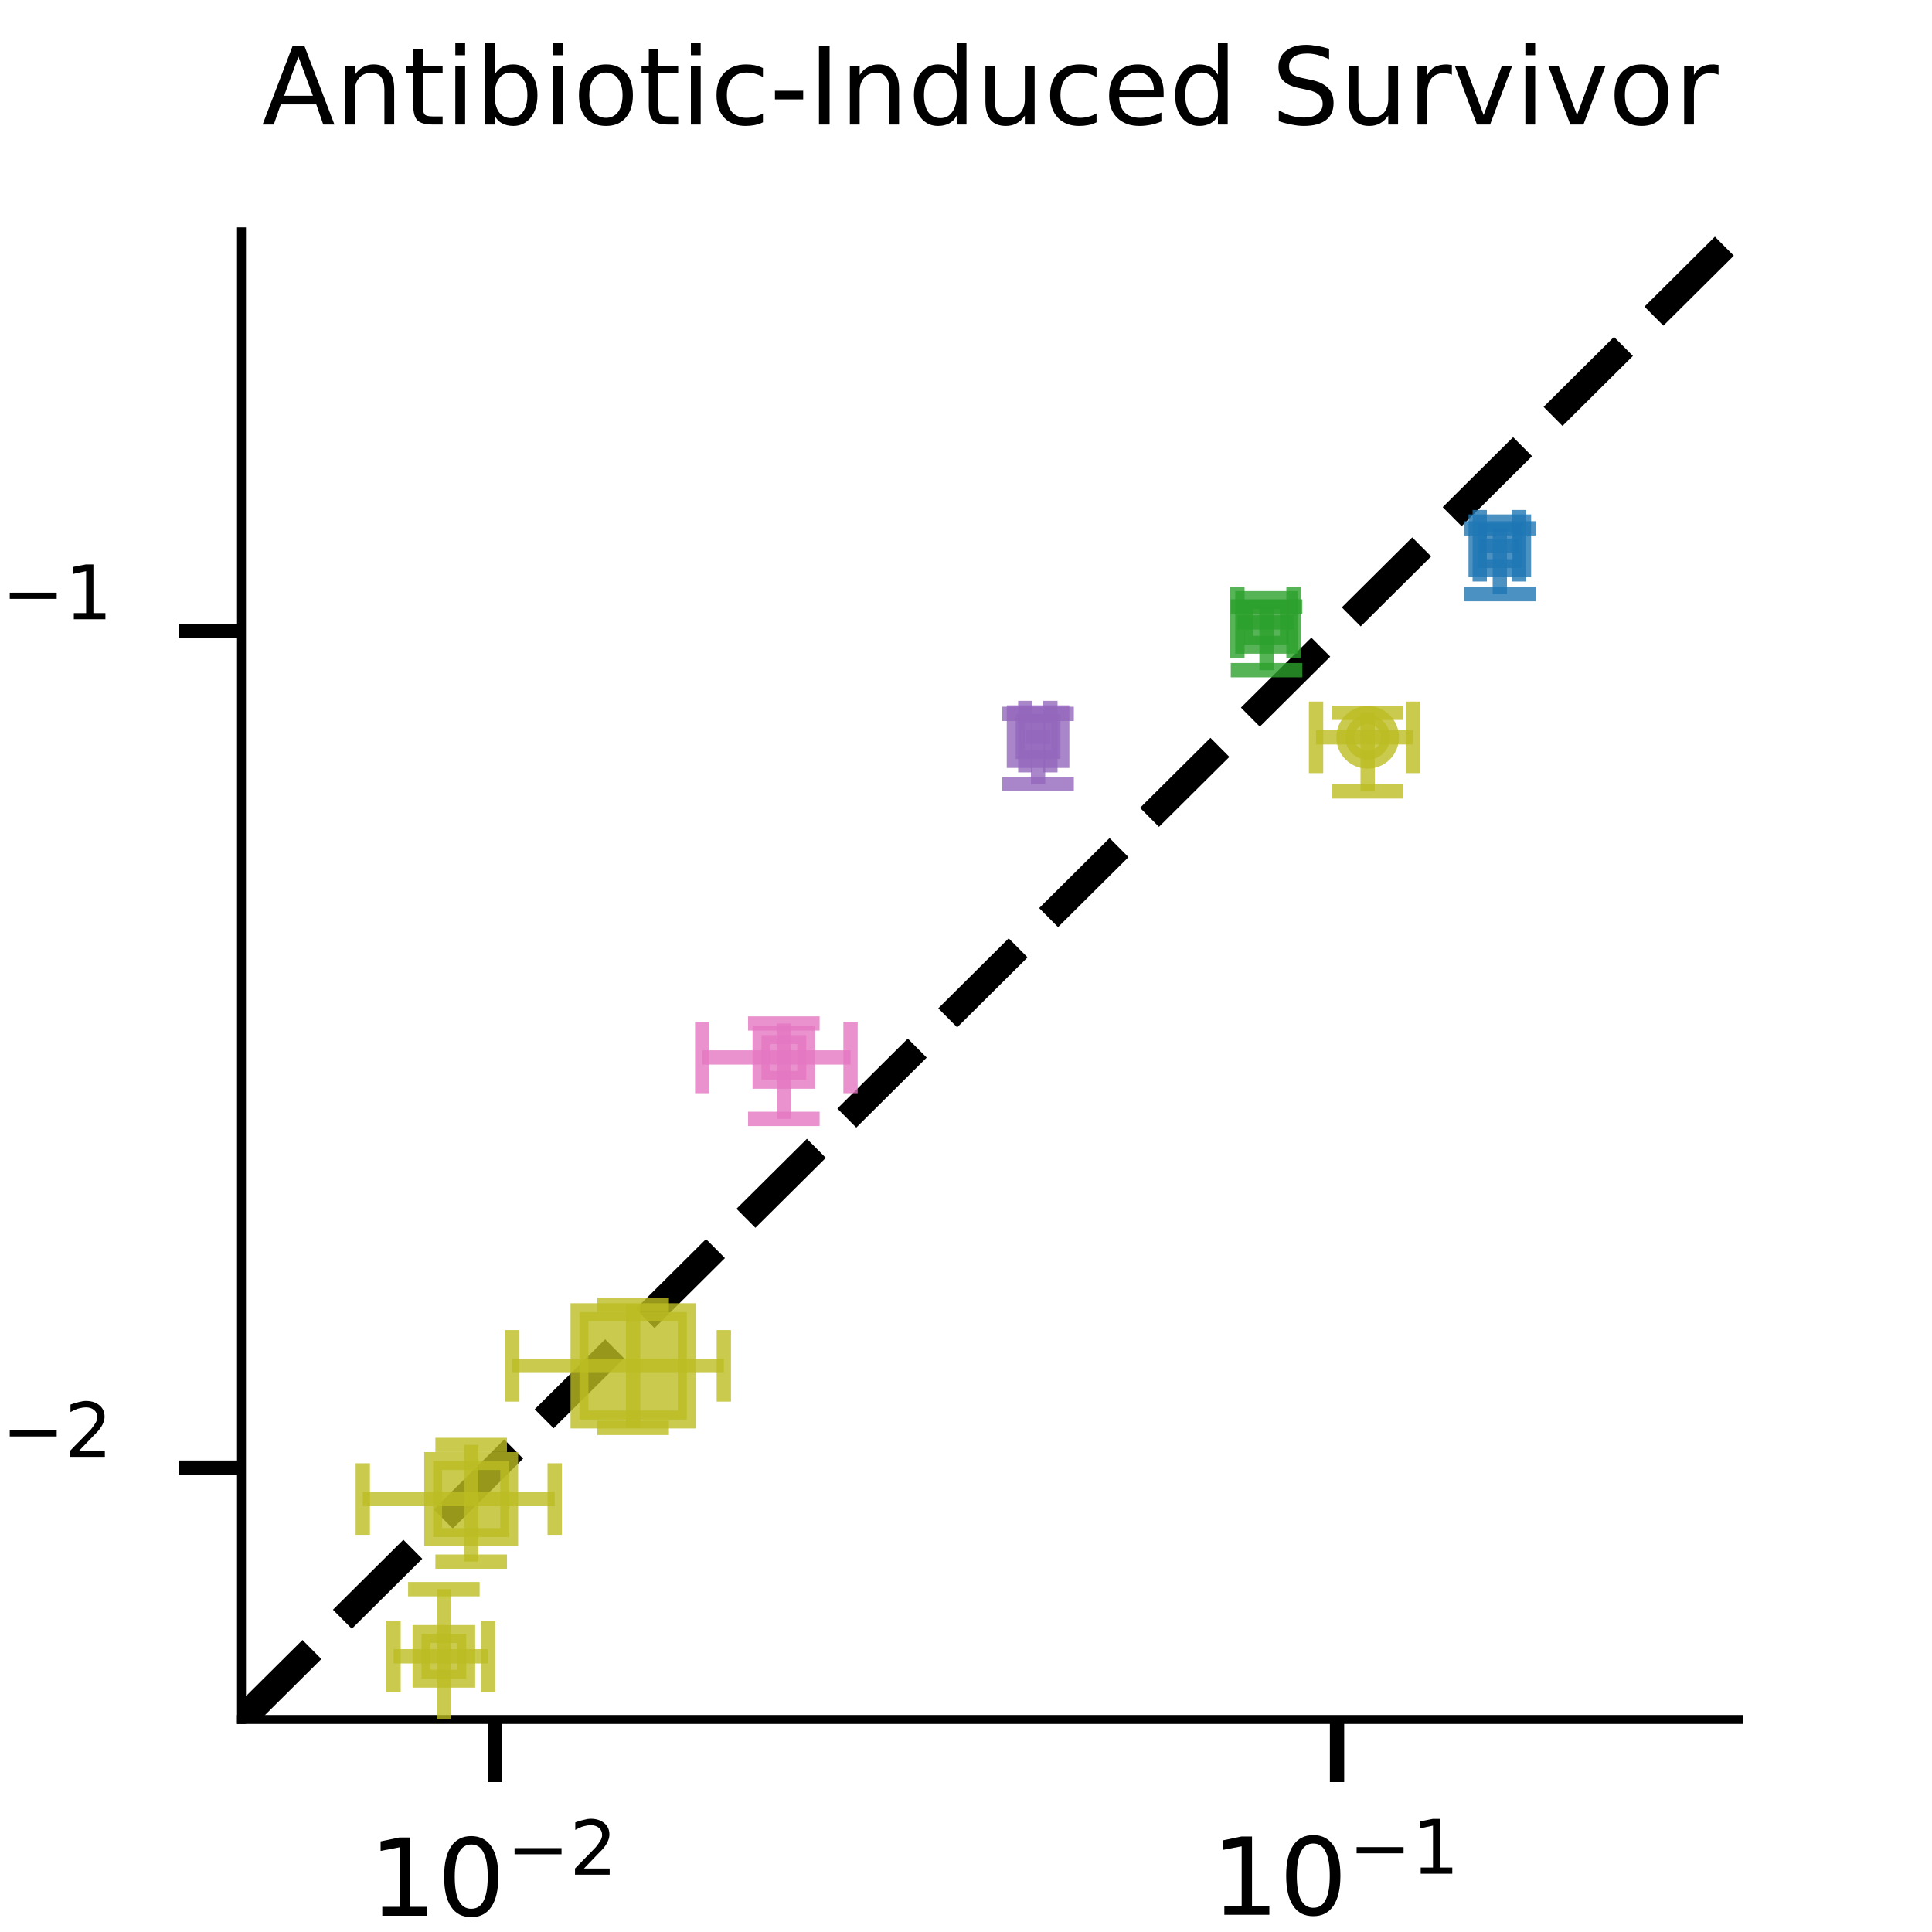
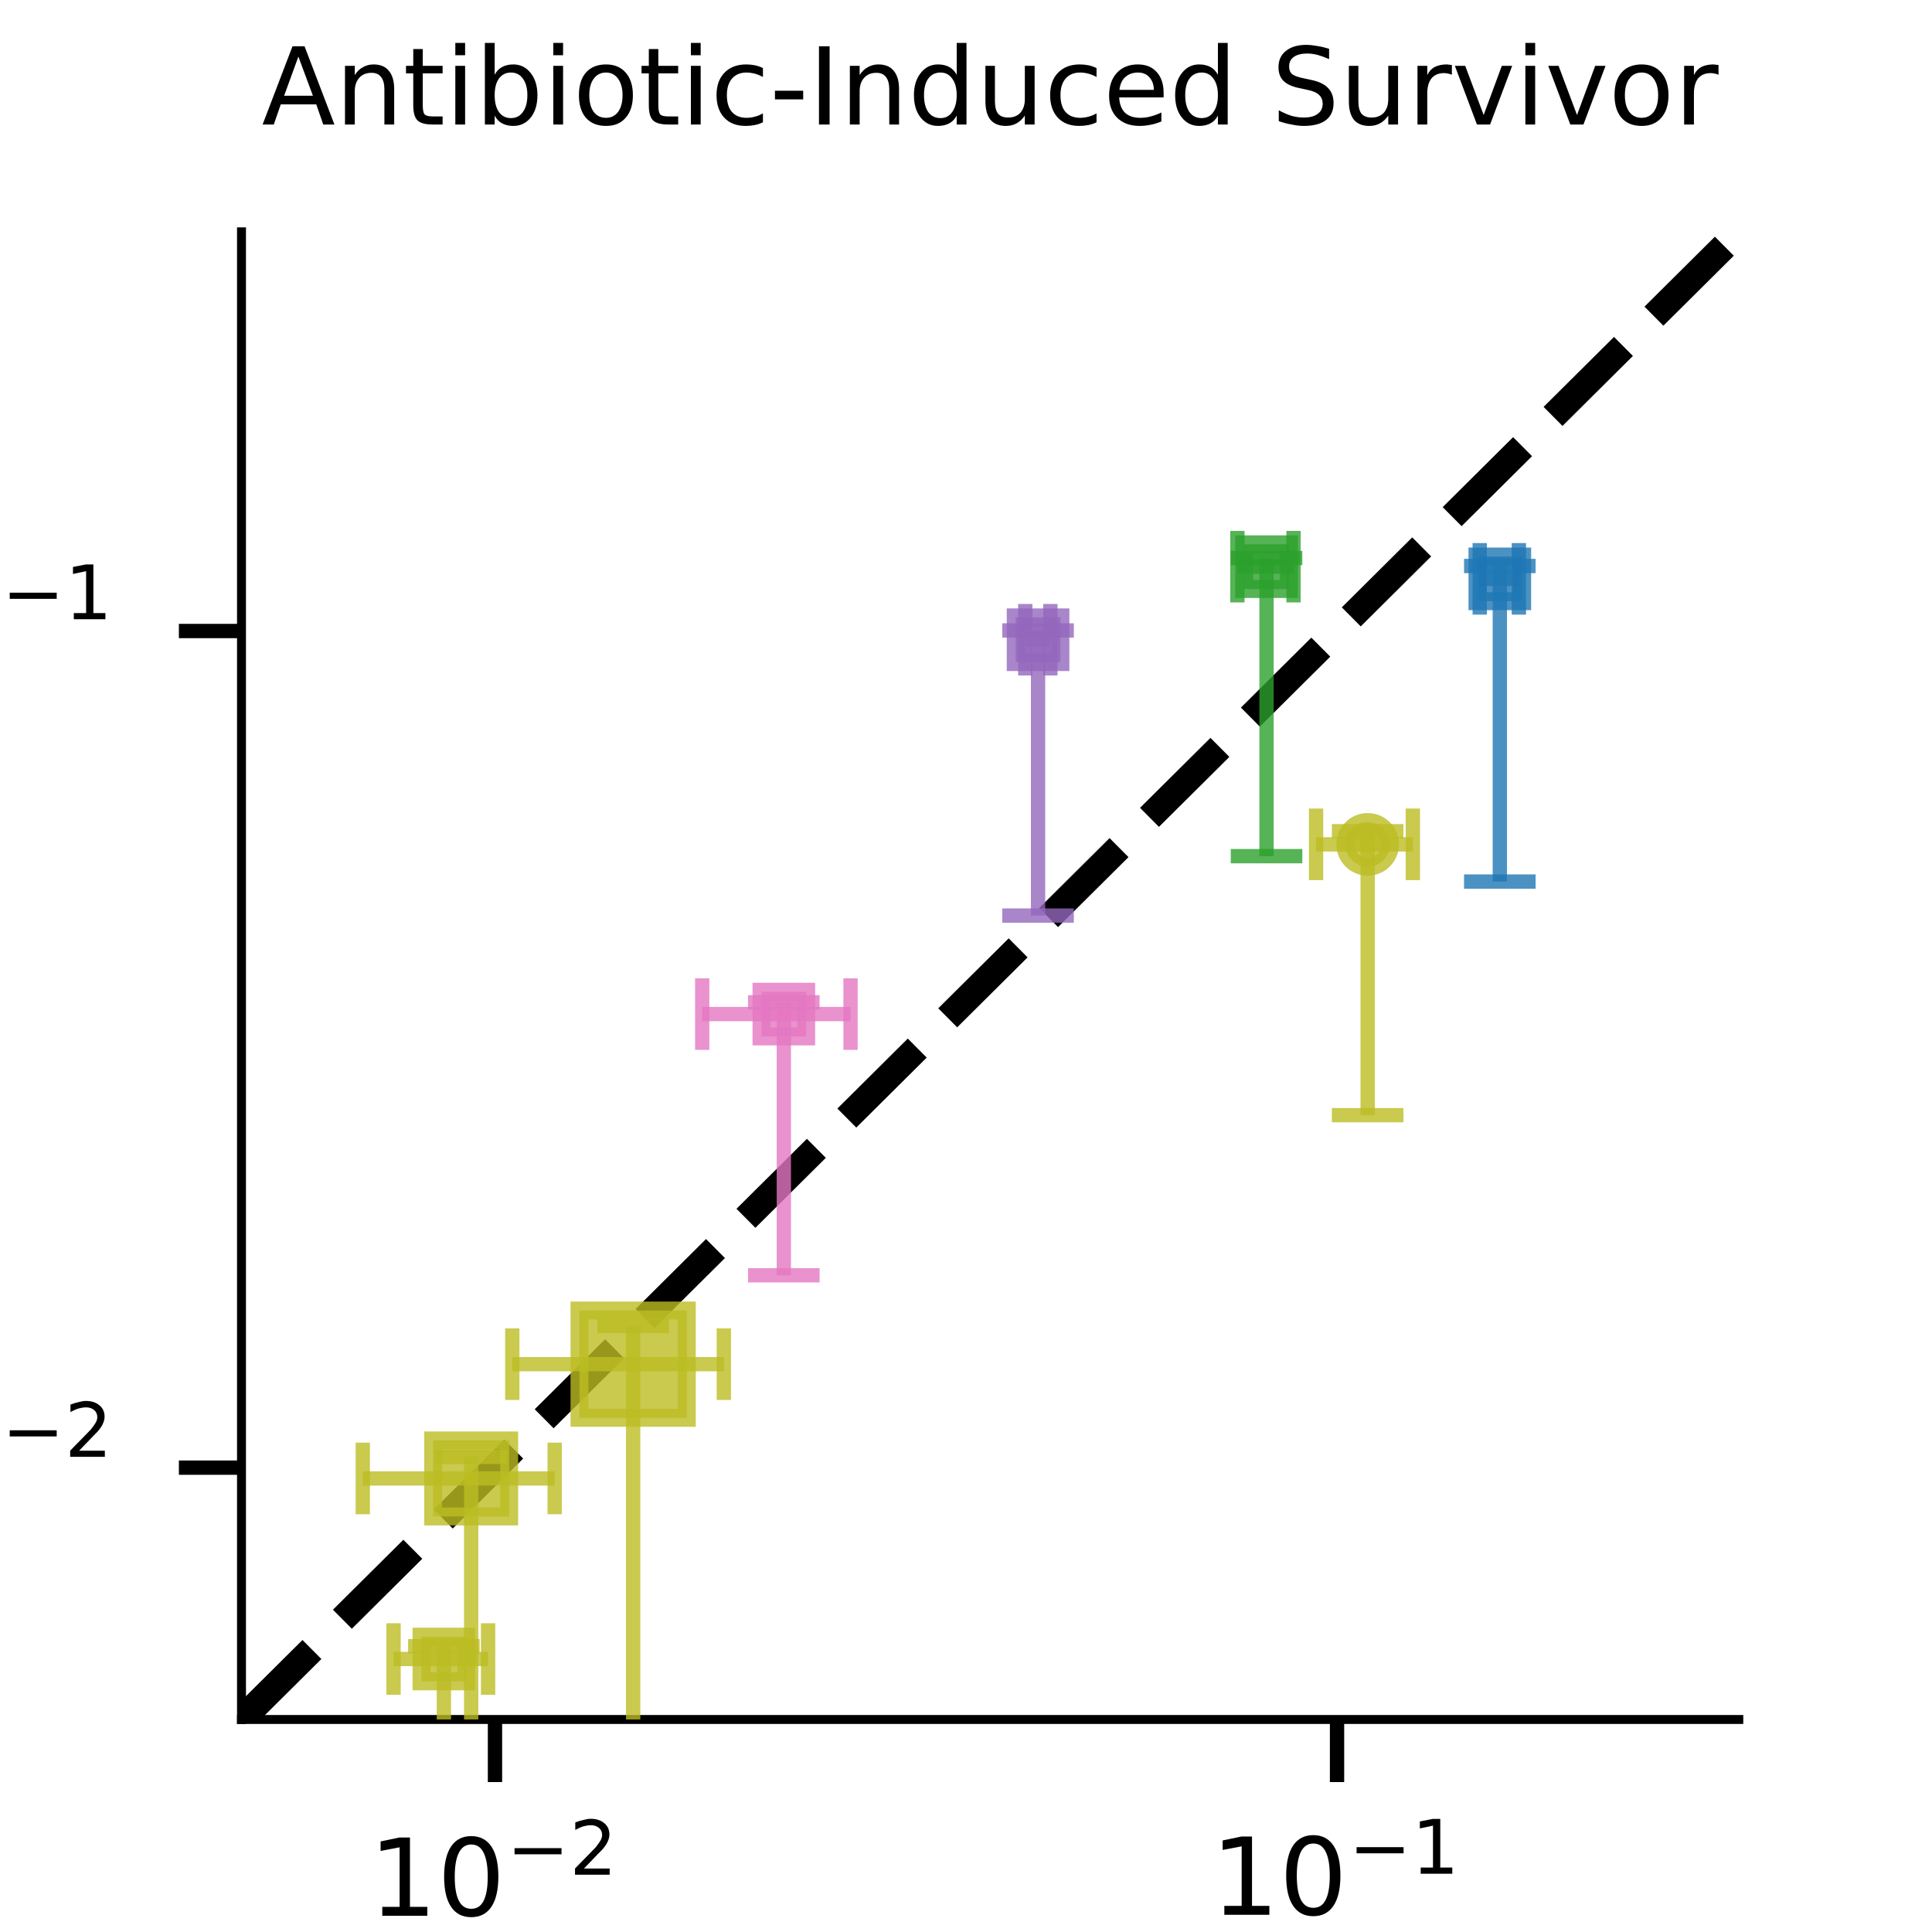
<svg xmlns="http://www.w3.org/2000/svg" xmlns:xlink="http://www.w3.org/1999/xlink" width="108pt" height="108pt" viewBox="0 0 108 108" version="1.1">
  <defs>
    <style type="text/css">*{stroke-linejoin: round; stroke-linecap: butt}</style>
  </defs>
  <g id="figure_1">
    <g id="patch_1">
      <path d="M 0 108  L 108 108  L 108 0  L 0 0  L 0 108  z " style="fill: none" />
    </g>
    <g id="axes_1">
      <g id="patch_2">
        <path d="M 13.5 96.12  L 97.2 96.12  L 97.2 12.96  L 13.5 12.96  L 13.5 96.12  z " style="fill: none" />
      </g>
      <g id="line2d_1">
-         <path d="M 13.5 96.12  L 97.2 12.96  " clip-path="url(#p092f8c6a7f)" style="fill: none; stroke-dasharray: 5.55,2.4; stroke-dashoffset: 0; stroke: #000000; stroke-width: 1.5" />
+         <path d="M 13.5 96.12  L 97.2 12.96  " clip-path="url(#p14081b512b)" style="fill: none; stroke-dasharray: 5.55,2.4; stroke-dashoffset: 0; stroke: #000000; stroke-width: 1.5" />
      </g>
      <g id="matplotlib.axis_1">
        <g id="xtick_1">
          <g id="line2d_2">
            <defs>
-               <path id="maa02cab6c1" d="M 0 0  L 0 3.5  " style="stroke: #000000; stroke-width: 0.8" />
+               <path id="meab3726962" d="M 0 0  L 0 3.5  " style="stroke: #000000; stroke-width: 0.8" />
            </defs>
            <g>
-               <use xlink:href="#maa02cab6c1" x="27.67" y="96.12" style="stroke: #000000; stroke-width: 0.8" />
+               <use xlink:href="#meab3726962" x="27.67" y="96.12" style="stroke: #000000; stroke-width: 0.8" />
            </g>
          </g>
          <g id="text_1">
            <g transform="translate(20.61989 107.6791)">
              <text>
                <tspan x="0" y="-0.586" style="font-size: 6px; font-family: 'DejaVu Sans'">1</tspan>
                <tspan x="3.817" y="-0.586" style="font-size: 6px; font-family: 'DejaVu Sans'">0</tspan>
                <tspan x="7.692" y="-2.883" style="font-size: 4.2px; font-family: 'DejaVu Sans'">−</tspan>
                <tspan x="11.211" y="-2.883" style="font-size: 4.2px; font-family: 'DejaVu Sans'">2</tspan>
              </text>
            </g>
          </g>
        </g>
        <g id="xtick_2">
          <g id="line2d_3">
            <g>
-               <use xlink:href="#maa02cab6c1" x="74.741" y="96.12" style="stroke: #000000; stroke-width: 0.8" />
+               <use xlink:href="#meab3726962" x="74.741" y="96.12" style="stroke: #000000; stroke-width: 0.8" />
            </g>
          </g>
          <g id="text_2">
            <g transform="translate(67.69125 107.6791)">
              <text>
                <tspan x="0" y="-0.641" style="font-size: 6px; font-family: 'DejaVu Sans'">1</tspan>
                <tspan x="3.817" y="-0.641" style="font-size: 6px; font-family: 'DejaVu Sans'">0</tspan>
                <tspan x="7.692" y="-2.938" style="font-size: 4.2px; font-family: 'DejaVu Sans'">−</tspan>
                <tspan x="11.211" y="-2.938" style="font-size: 4.2px; font-family: 'DejaVu Sans'">1</tspan>
              </text>
            </g>
          </g>
        </g>
        <g id="xtick_3" />
        <g id="xtick_4" />
        <g id="xtick_5" />
        <g id="xtick_6" />
        <g id="xtick_7" />
        <g id="xtick_8" />
        <g id="xtick_9" />
        <g id="xtick_10" />
        <g id="xtick_11" />
        <g id="xtick_12" />
        <g id="xtick_13" />
        <g id="xtick_14" />
        <g id="xtick_15" />
        <g id="xtick_16" />
        <g id="xtick_17" />
        <g id="text_3">
          <text style="font-size: 6px; font-family: 'DejaVu Sans', 'Arial', 'Helvetica', 'Lucida Grande', 'Verdana', 'Geneva', 'Lucid', 'Avant Garde', sans-serif; text-anchor: middle" x="55.35" y="117.486" transform="rotate(-0 55.35 117.4859)">Observed</text>
        </g>
      </g>
      <g id="matplotlib.axis_2">
        <g id="ytick_1">
          <g id="line2d_4">
            <defs>
-               <path id="m26cf84e46f" d="M 0 0  L -3.5 0  " style="stroke: #000000; stroke-width: 0.8" />
+               <path id="mf12e819a73" d="M 0 0  L -3.5 0  " style="stroke: #000000; stroke-width: 0.8" />
            </defs>
            <g>
-               <use xlink:href="#m26cf84e46f" x="13.5" y="82.042" style="stroke: #000000; stroke-width: 0.8" />
+               <use xlink:href="#mf12e819a73" x="13.5" y="82.042" style="stroke: #000000; stroke-width: 0.8" />
            </g>
          </g>
          <g id="text_4">
            <g transform="translate(-7.6 84.32106)">
              <text>
                <tspan x="0" y="-0.586" style="font-size: 6px; font-family: 'DejaVu Sans'">1</tspan>
                <tspan x="3.817" y="-0.586" style="font-size: 6px; font-family: 'DejaVu Sans'">0</tspan>
                <tspan x="7.692" y="-2.883" style="font-size: 4.2px; font-family: 'DejaVu Sans'">−</tspan>
                <tspan x="11.211" y="-2.883" style="font-size: 4.2px; font-family: 'DejaVu Sans'">2</tspan>
              </text>
            </g>
          </g>
        </g>
        <g id="ytick_2">
          <g id="line2d_5">
            <g>
-               <use xlink:href="#m26cf84e46f" x="13.5" y="35.274" style="stroke: #000000; stroke-width: 0.8" />
+               <use xlink:href="#mf12e819a73" x="13.5" y="35.274" style="stroke: #000000; stroke-width: 0.8" />
            </g>
          </g>
          <g id="text_5">
            <g transform="translate(-7.6 37.55338)">
              <text>
                <tspan x="0" y="-0.641" style="font-size: 6px; font-family: 'DejaVu Sans'">1</tspan>
                <tspan x="3.817" y="-0.641" style="font-size: 6px; font-family: 'DejaVu Sans'">0</tspan>
                <tspan x="7.692" y="-2.938" style="font-size: 4.2px; font-family: 'DejaVu Sans'">−</tspan>
                <tspan x="11.211" y="-2.938" style="font-size: 4.2px; font-family: 'DejaVu Sans'">1</tspan>
              </text>
            </g>
          </g>
        </g>
        <g id="ytick_3" />
        <g id="ytick_4" />
        <g id="ytick_5" />
        <g id="ytick_6" />
        <g id="ytick_7" />
        <g id="ytick_8" />
        <g id="ytick_9" />
        <g id="ytick_10" />
        <g id="ytick_11" />
        <g id="ytick_12" />
        <g id="ytick_13" />
        <g id="ytick_14" />
        <g id="ytick_15" />
        <g id="ytick_16" />
        <g id="ytick_17" />
        <g id="text_6">
          <text style="font-size: 6px; font-family: 'DejaVu Sans', 'Arial', 'Helvetica', 'Lucida Grande', 'Verdana', 'Geneva', 'Lucid', 'Avant Garde', sans-serif; text-anchor: middle" x="-12.848" y="54.54" transform="rotate(-90 -12.84781 54.54)">Predicted</text>
        </g>
      </g>
      <g id="patch_3">
        <path d="M 13.5 96.12  L 13.5 12.96  " style="fill: none; stroke: #000000; stroke-width: 0.5; stroke-linejoin: miter; stroke-linecap: square" />
      </g>
      <g id="patch_4">
        <path d="M 13.5 96.12  L 97.2 96.12  " style="fill: none; stroke: #000000; stroke-width: 0.5; stroke-linejoin: miter; stroke-linecap: square" />
      </g>
      <g id="LineCollection_1">
-         <path d="M 82.717 30.506  L 84.906 30.506  " clip-path="url(#p092f8c6a7f)" style="fill: none; stroke: #1f77b4; stroke-opacity: 0.8; stroke-width: 0.8" />
+         <path d="M 82.717 32.358  L 84.906 32.358  " clip-path="url(#p14081b512b)" style="fill: none; stroke: #1f77b4; stroke-opacity: 0.8; stroke-width: 0.8" />
      </g>
      <g id="LineCollection_2">
-         <path d="M 83.841 33.213  L 83.841 29.535  " clip-path="url(#p092f8c6a7f)" style="fill: none; stroke: #1f77b4; stroke-opacity: 0.8; stroke-width: 0.8" />
+         <path d="M 83.841 49.28  L 83.841 31.64  " clip-path="url(#p14081b512b)" style="fill: none; stroke: #1f77b4; stroke-opacity: 0.8; stroke-width: 0.8" />
      </g>
      <g id="line2d_6">
        <defs>
-           <path id="m45a31ced64" d="M 0 2  L 0 -2  " style="stroke: #1f77b4; stroke-opacity: 0.8; stroke-width: 0.8" />
-         </defs>
-         <g clip-path="url(#p092f8c6a7f)">
-           <use xlink:href="#m45a31ced64" x="82.717" y="30.506" style="fill: #1f77b4; fill-opacity: 0.8; stroke: #1f77b4; stroke-opacity: 0.8; stroke-width: 0.8" />
+           <path id="m9801d8269b" d="M 0 2  L 0 -2  " style="stroke: #1f77b4; stroke-opacity: 0.8; stroke-width: 0.8" />
+         </defs>
+         <g clip-path="url(#p14081b512b)">
+           <use xlink:href="#m9801d8269b" x="82.717" y="32.358" style="fill: #1f77b4; fill-opacity: 0.8; stroke: #1f77b4; stroke-opacity: 0.8; stroke-width: 0.8" />
        </g>
      </g>
      <g id="line2d_7">
-         <g clip-path="url(#p092f8c6a7f)">
-           <use xlink:href="#m45a31ced64" x="84.906" y="30.506" style="fill: #1f77b4; fill-opacity: 0.8; stroke: #1f77b4; stroke-opacity: 0.8; stroke-width: 0.8" />
+         <g clip-path="url(#p14081b512b)">
+           <use xlink:href="#m9801d8269b" x="84.906" y="32.358" style="fill: #1f77b4; fill-opacity: 0.8; stroke: #1f77b4; stroke-opacity: 0.8; stroke-width: 0.8" />
        </g>
      </g>
      <g id="line2d_8">
        <defs>
-           <path id="m7704f2bd52" d="M 2 0  L -2 -0  " style="stroke: #1f77b4; stroke-opacity: 0.8; stroke-width: 0.8" />
-         </defs>
-         <g clip-path="url(#p092f8c6a7f)">
-           <use xlink:href="#m7704f2bd52" x="83.841" y="33.213" style="fill: #1f77b4; fill-opacity: 0.8; stroke: #1f77b4; stroke-opacity: 0.8; stroke-width: 0.8" />
+           <path id="m4ce2c5b270" d="M 2 0  L -2 -0  " style="stroke: #1f77b4; stroke-opacity: 0.8; stroke-width: 0.8" />
+         </defs>
+         <g clip-path="url(#p14081b512b)">
+           <use xlink:href="#m4ce2c5b270" x="83.841" y="49.28" style="fill: #1f77b4; fill-opacity: 0.8; stroke: #1f77b4; stroke-opacity: 0.8; stroke-width: 0.8" />
        </g>
      </g>
      <g id="line2d_9">
-         <g clip-path="url(#p092f8c6a7f)">
-           <use xlink:href="#m7704f2bd52" x="83.841" y="29.535" style="fill: #1f77b4; fill-opacity: 0.8; stroke: #1f77b4; stroke-opacity: 0.8; stroke-width: 0.8" />
+         <g clip-path="url(#p14081b512b)">
+           <use xlink:href="#m4ce2c5b270" x="83.841" y="31.64" style="fill: #1f77b4; fill-opacity: 0.8; stroke: #1f77b4; stroke-opacity: 0.8; stroke-width: 0.8" />
        </g>
      </g>
      <g id="LineCollection_3">
-         <path d="M 69.172 34.792  L 72.309 34.792  " clip-path="url(#p092f8c6a7f)" style="fill: none; stroke: #2ca02c; stroke-opacity: 0.8; stroke-width: 0.8" />
+         <path d="M 69.172 31.677  L 72.309 31.677  " clip-path="url(#p14081b512b)" style="fill: none; stroke: #2ca02c; stroke-opacity: 0.8; stroke-width: 0.8" />
      </g>
      <g id="LineCollection_4">
-         <path d="M 70.8 37.462  L 70.8 33.9  " clip-path="url(#p092f8c6a7f)" style="fill: none; stroke: #2ca02c; stroke-opacity: 0.8; stroke-width: 0.8" />
+         <path d="M 70.8 47.859  L 70.8 31.193  " clip-path="url(#p14081b512b)" style="fill: none; stroke: #2ca02c; stroke-opacity: 0.8; stroke-width: 0.8" />
      </g>
      <g id="line2d_10">
        <defs>
-           <path id="m7d3e2dbf46" d="M 0 2  L 0 -2  " style="stroke: #2ca02c; stroke-opacity: 0.8; stroke-width: 0.8" />
-         </defs>
-         <g clip-path="url(#p092f8c6a7f)">
-           <use xlink:href="#m7d3e2dbf46" x="69.172" y="34.792" style="fill: #2ca02c; fill-opacity: 0.8; stroke: #2ca02c; stroke-opacity: 0.8; stroke-width: 0.8" />
+           <path id="m4d83591ef1" d="M 0 2  L 0 -2  " style="stroke: #2ca02c; stroke-opacity: 0.8; stroke-width: 0.8" />
+         </defs>
+         <g clip-path="url(#p14081b512b)">
+           <use xlink:href="#m4d83591ef1" x="69.172" y="31.677" style="fill: #2ca02c; fill-opacity: 0.8; stroke: #2ca02c; stroke-opacity: 0.8; stroke-width: 0.8" />
        </g>
      </g>
      <g id="line2d_11">
-         <g clip-path="url(#p092f8c6a7f)">
-           <use xlink:href="#m7d3e2dbf46" x="72.309" y="34.792" style="fill: #2ca02c; fill-opacity: 0.8; stroke: #2ca02c; stroke-opacity: 0.8; stroke-width: 0.8" />
+         <g clip-path="url(#p14081b512b)">
+           <use xlink:href="#m4d83591ef1" x="72.309" y="31.677" style="fill: #2ca02c; fill-opacity: 0.8; stroke: #2ca02c; stroke-opacity: 0.8; stroke-width: 0.8" />
        </g>
      </g>
      <g id="line2d_12">
        <defs>
-           <path id="mfb74f2017a" d="M 2 0  L -2 -0  " style="stroke: #2ca02c; stroke-opacity: 0.8; stroke-width: 0.8" />
-         </defs>
-         <g clip-path="url(#p092f8c6a7f)">
-           <use xlink:href="#mfb74f2017a" x="70.8" y="37.462" style="fill: #2ca02c; fill-opacity: 0.8; stroke: #2ca02c; stroke-opacity: 0.8; stroke-width: 0.8" />
+           <path id="meb14a65814" d="M 2 0  L -2 -0  " style="stroke: #2ca02c; stroke-opacity: 0.8; stroke-width: 0.8" />
+         </defs>
+         <g clip-path="url(#p14081b512b)">
+           <use xlink:href="#meb14a65814" x="70.8" y="47.859" style="fill: #2ca02c; fill-opacity: 0.8; stroke: #2ca02c; stroke-opacity: 0.8; stroke-width: 0.8" />
        </g>
      </g>
      <g id="line2d_13">
-         <g clip-path="url(#p092f8c6a7f)">
-           <use xlink:href="#mfb74f2017a" x="70.8" y="33.9" style="fill: #2ca02c; fill-opacity: 0.8; stroke: #2ca02c; stroke-opacity: 0.8; stroke-width: 0.8" />
+         <g clip-path="url(#p14081b512b)">
+           <use xlink:href="#meb14a65814" x="70.8" y="31.193" style="fill: #2ca02c; fill-opacity: 0.8; stroke: #2ca02c; stroke-opacity: 0.8; stroke-width: 0.8" />
        </g>
      </g>
      <g id="LineCollection_5">
-         <path d="M 57.314 41.178  L 58.717 41.178  " clip-path="url(#p092f8c6a7f)" style="fill: none; stroke: #9467bd; stroke-opacity: 0.8; stroke-width: 0.8" />
+         <path d="M 57.314 35.761  L 58.717 35.761  " clip-path="url(#p14081b512b)" style="fill: none; stroke: #9467bd; stroke-opacity: 0.8; stroke-width: 0.8" />
      </g>
      <g id="LineCollection_6">
-         <path d="M 58.028 43.828  L 58.028 39.905  " clip-path="url(#p092f8c6a7f)" style="fill: none; stroke: #9467bd; stroke-opacity: 0.8; stroke-width: 0.8" />
+         <path d="M 58.028 51.181  L 58.028 35.242  " clip-path="url(#p14081b512b)" style="fill: none; stroke: #9467bd; stroke-opacity: 0.8; stroke-width: 0.8" />
      </g>
      <g id="line2d_14">
        <defs>
-           <path id="m5b4b0a19af" d="M 0 2  L 0 -2  " style="stroke: #9467bd; stroke-opacity: 0.8; stroke-width: 0.8" />
-         </defs>
-         <g clip-path="url(#p092f8c6a7f)">
-           <use xlink:href="#m5b4b0a19af" x="57.314" y="41.178" style="fill: #9467bd; fill-opacity: 0.8; stroke: #9467bd; stroke-opacity: 0.8; stroke-width: 0.8" />
+           <path id="m1bf90ec59d" d="M 0 2  L 0 -2  " style="stroke: #9467bd; stroke-opacity: 0.8; stroke-width: 0.8" />
+         </defs>
+         <g clip-path="url(#p14081b512b)">
+           <use xlink:href="#m1bf90ec59d" x="57.314" y="35.761" style="fill: #9467bd; fill-opacity: 0.8; stroke: #9467bd; stroke-opacity: 0.8; stroke-width: 0.8" />
        </g>
      </g>
      <g id="line2d_15">
-         <g clip-path="url(#p092f8c6a7f)">
-           <use xlink:href="#m5b4b0a19af" x="58.717" y="41.178" style="fill: #9467bd; fill-opacity: 0.8; stroke: #9467bd; stroke-opacity: 0.8; stroke-width: 0.8" />
+         <g clip-path="url(#p14081b512b)">
+           <use xlink:href="#m1bf90ec59d" x="58.717" y="35.761" style="fill: #9467bd; fill-opacity: 0.8; stroke: #9467bd; stroke-opacity: 0.8; stroke-width: 0.8" />
        </g>
      </g>
      <g id="line2d_16">
        <defs>
-           <path id="mee75de8793" d="M 2 0  L -2 -0  " style="stroke: #9467bd; stroke-opacity: 0.8; stroke-width: 0.8" />
-         </defs>
-         <g clip-path="url(#p092f8c6a7f)">
-           <use xlink:href="#mee75de8793" x="58.028" y="43.828" style="fill: #9467bd; fill-opacity: 0.8; stroke: #9467bd; stroke-opacity: 0.8; stroke-width: 0.8" />
+           <path id="mc59f54bdad" d="M 2 0  L -2 -0  " style="stroke: #9467bd; stroke-opacity: 0.8; stroke-width: 0.8" />
+         </defs>
+         <g clip-path="url(#p14081b512b)">
+           <use xlink:href="#mc59f54bdad" x="58.028" y="51.181" style="fill: #9467bd; fill-opacity: 0.8; stroke: #9467bd; stroke-opacity: 0.8; stroke-width: 0.8" />
        </g>
      </g>
      <g id="line2d_17">
-         <g clip-path="url(#p092f8c6a7f)">
-           <use xlink:href="#mee75de8793" x="58.028" y="39.905" style="fill: #9467bd; fill-opacity: 0.8; stroke: #9467bd; stroke-opacity: 0.8; stroke-width: 0.8" />
+         <g clip-path="url(#p14081b512b)">
+           <use xlink:href="#mc59f54bdad" x="58.028" y="35.242" style="fill: #9467bd; fill-opacity: 0.8; stroke: #9467bd; stroke-opacity: 0.8; stroke-width: 0.8" />
        </g>
      </g>
      <g id="LineCollection_7">
-         <path d="M 39.254 59.112  L 47.545 59.112  " clip-path="url(#p092f8c6a7f)" style="fill: none; stroke: #e377c2; stroke-opacity: 0.8; stroke-width: 0.8" />
+         <path d="M 39.254 56.688  L 47.545 56.688  " clip-path="url(#p14081b512b)" style="fill: none; stroke: #e377c2; stroke-opacity: 0.8; stroke-width: 0.8" />
      </g>
      <g id="LineCollection_8">
-         <path d="M 43.817 62.545  L 43.817 57.213  " clip-path="url(#p092f8c6a7f)" style="fill: none; stroke: #e377c2; stroke-opacity: 0.8; stroke-width: 0.8" />
+         <path d="M 43.817 71.29  L 43.817 56.031  " clip-path="url(#p14081b512b)" style="fill: none; stroke: #e377c2; stroke-opacity: 0.8; stroke-width: 0.8" />
      </g>
      <g id="line2d_18">
        <defs>
-           <path id="m6f52393bbd" d="M 0 2  L 0 -2  " style="stroke: #e377c2; stroke-opacity: 0.8; stroke-width: 0.8" />
-         </defs>
-         <g clip-path="url(#p092f8c6a7f)">
-           <use xlink:href="#m6f52393bbd" x="39.254" y="59.112" style="fill: #e377c2; fill-opacity: 0.8; stroke: #e377c2; stroke-opacity: 0.8; stroke-width: 0.8" />
+           <path id="m6a642ae9d4" d="M 0 2  L 0 -2  " style="stroke: #e377c2; stroke-opacity: 0.8; stroke-width: 0.8" />
+         </defs>
+         <g clip-path="url(#p14081b512b)">
+           <use xlink:href="#m6a642ae9d4" x="39.254" y="56.688" style="fill: #e377c2; fill-opacity: 0.8; stroke: #e377c2; stroke-opacity: 0.8; stroke-width: 0.8" />
        </g>
      </g>
      <g id="line2d_19">
-         <g clip-path="url(#p092f8c6a7f)">
-           <use xlink:href="#m6f52393bbd" x="47.545" y="59.112" style="fill: #e377c2; fill-opacity: 0.8; stroke: #e377c2; stroke-opacity: 0.8; stroke-width: 0.8" />
+         <g clip-path="url(#p14081b512b)">
+           <use xlink:href="#m6a642ae9d4" x="47.545" y="56.688" style="fill: #e377c2; fill-opacity: 0.8; stroke: #e377c2; stroke-opacity: 0.8; stroke-width: 0.8" />
        </g>
      </g>
      <g id="line2d_20">
        <defs>
-           <path id="m2961a28f12" d="M 2 0  L -2 -0  " style="stroke: #e377c2; stroke-opacity: 0.8; stroke-width: 0.8" />
-         </defs>
-         <g clip-path="url(#p092f8c6a7f)">
-           <use xlink:href="#m2961a28f12" x="43.817" y="62.545" style="fill: #e377c2; fill-opacity: 0.8; stroke: #e377c2; stroke-opacity: 0.8; stroke-width: 0.8" />
+           <path id="m579d737809" d="M 2 0  L -2 -0  " style="stroke: #e377c2; stroke-opacity: 0.8; stroke-width: 0.8" />
+         </defs>
+         <g clip-path="url(#p14081b512b)">
+           <use xlink:href="#m579d737809" x="43.817" y="71.29" style="fill: #e377c2; fill-opacity: 0.8; stroke: #e377c2; stroke-opacity: 0.8; stroke-width: 0.8" />
        </g>
      </g>
      <g id="line2d_21">
-         <g clip-path="url(#p092f8c6a7f)">
-           <use xlink:href="#m2961a28f12" x="43.817" y="57.213" style="fill: #e377c2; fill-opacity: 0.8; stroke: #e377c2; stroke-opacity: 0.8; stroke-width: 0.8" />
+         <g clip-path="url(#p14081b512b)">
+           <use xlink:href="#m579d737809" x="43.817" y="56.031" style="fill: #e377c2; fill-opacity: 0.8; stroke: #e377c2; stroke-opacity: 0.8; stroke-width: 0.8" />
        </g>
      </g>
      <g id="LineCollection_9">
-         <path d="M 73.569 41.217  L 78.979 41.217  " clip-path="url(#p092f8c6a7f)" style="fill: none; stroke: #bcbd22; stroke-opacity: 0.8; stroke-width: 0.8" />
+         <path d="M 73.569 47.2  L 78.979 47.2  " clip-path="url(#p14081b512b)" style="fill: none; stroke: #bcbd22; stroke-opacity: 0.8; stroke-width: 0.8" />
      </g>
      <g id="LineCollection_10">
-         <path d="M 76.453 44.239  L 76.453 39.844  " clip-path="url(#p092f8c6a7f)" style="fill: none; stroke: #bcbd22; stroke-opacity: 0.8; stroke-width: 0.8" />
+         <path d="M 76.453 62.339  L 76.453 46.466  " clip-path="url(#p14081b512b)" style="fill: none; stroke: #bcbd22; stroke-opacity: 0.8; stroke-width: 0.8" />
      </g>
      <g id="line2d_22">
        <defs>
-           <path id="mbc2764579c" d="M 0 2  L 0 -2  " style="stroke: #bcbd22; stroke-opacity: 0.8; stroke-width: 0.8" />
-         </defs>
-         <g clip-path="url(#p092f8c6a7f)">
-           <use xlink:href="#mbc2764579c" x="73.569" y="41.217" style="fill: #bcbd22; fill-opacity: 0.8; stroke: #bcbd22; stroke-opacity: 0.8; stroke-width: 0.8" />
+           <path id="m254f617005" d="M 0 2  L 0 -2  " style="stroke: #bcbd22; stroke-opacity: 0.8; stroke-width: 0.8" />
+         </defs>
+         <g clip-path="url(#p14081b512b)">
+           <use xlink:href="#m254f617005" x="73.569" y="47.2" style="fill: #bcbd22; fill-opacity: 0.8; stroke: #bcbd22; stroke-opacity: 0.8; stroke-width: 0.8" />
        </g>
      </g>
      <g id="line2d_23">
-         <g clip-path="url(#p092f8c6a7f)">
-           <use xlink:href="#mbc2764579c" x="78.979" y="41.217" style="fill: #bcbd22; fill-opacity: 0.8; stroke: #bcbd22; stroke-opacity: 0.8; stroke-width: 0.8" />
+         <g clip-path="url(#p14081b512b)">
+           <use xlink:href="#m254f617005" x="78.979" y="47.2" style="fill: #bcbd22; fill-opacity: 0.8; stroke: #bcbd22; stroke-opacity: 0.8; stroke-width: 0.8" />
        </g>
      </g>
      <g id="line2d_24">
        <defs>
-           <path id="m33d2769c39" d="M 2 0  L -2 -0  " style="stroke: #bcbd22; stroke-opacity: 0.8; stroke-width: 0.8" />
-         </defs>
-         <g clip-path="url(#p092f8c6a7f)">
-           <use xlink:href="#m33d2769c39" x="76.453" y="44.239" style="fill: #bcbd22; fill-opacity: 0.8; stroke: #bcbd22; stroke-opacity: 0.8; stroke-width: 0.8" />
+           <path id="mc5d818b625" d="M 2 0  L -2 -0  " style="stroke: #bcbd22; stroke-opacity: 0.8; stroke-width: 0.8" />
+         </defs>
+         <g clip-path="url(#p14081b512b)">
+           <use xlink:href="#mc5d818b625" x="76.453" y="62.339" style="fill: #bcbd22; fill-opacity: 0.8; stroke: #bcbd22; stroke-opacity: 0.8; stroke-width: 0.8" />
        </g>
      </g>
      <g id="line2d_25">
-         <g clip-path="url(#p092f8c6a7f)">
-           <use xlink:href="#m33d2769c39" x="76.453" y="39.844" style="fill: #bcbd22; fill-opacity: 0.8; stroke: #bcbd22; stroke-opacity: 0.8; stroke-width: 0.8" />
+         <g clip-path="url(#p14081b512b)">
+           <use xlink:href="#mc5d818b625" x="76.453" y="46.466" style="fill: #bcbd22; fill-opacity: 0.8; stroke: #bcbd22; stroke-opacity: 0.8; stroke-width: 0.8" />
        </g>
      </g>
      <g id="LineCollection_11">
-         <path d="M 22 92.59  L 27.286 92.59  " clip-path="url(#p092f8c6a7f)" style="fill: none; stroke: #bcbd22; stroke-opacity: 0.8; stroke-width: 0.8" />
+         <path d="M 22 92.739  L 27.286 92.739  " clip-path="url(#p14081b512b)" style="fill: none; stroke: #bcbd22; stroke-opacity: 0.8; stroke-width: 0.8" />
      </g>
      <g id="LineCollection_12">
-         <path d="M 24.813 97.554  L 24.813 88.836  " clip-path="url(#p092f8c6a7f)" style="fill: none; stroke: #bcbd22; stroke-opacity: 0.8; stroke-width: 0.8" />
+         <path d="M 24.813 107.265  L 24.813 92.024  " clip-path="url(#p14081b512b)" style="fill: none; stroke: #bcbd22; stroke-opacity: 0.8; stroke-width: 0.8" />
      </g>
      <g id="line2d_26">
-         <g clip-path="url(#p092f8c6a7f)">
-           <use xlink:href="#mbc2764579c" x="22" y="92.59" style="fill: #bcbd22; fill-opacity: 0.8; stroke: #bcbd22; stroke-opacity: 0.8; stroke-width: 0.8" />
+         <g clip-path="url(#p14081b512b)">
+           <use xlink:href="#m254f617005" x="22" y="92.739" style="fill: #bcbd22; fill-opacity: 0.8; stroke: #bcbd22; stroke-opacity: 0.8; stroke-width: 0.8" />
        </g>
      </g>
      <g id="line2d_27">
-         <g clip-path="url(#p092f8c6a7f)">
-           <use xlink:href="#mbc2764579c" x="27.286" y="92.59" style="fill: #bcbd22; fill-opacity: 0.8; stroke: #bcbd22; stroke-opacity: 0.8; stroke-width: 0.8" />
+         <g clip-path="url(#p14081b512b)">
+           <use xlink:href="#m254f617005" x="27.286" y="92.739" style="fill: #bcbd22; fill-opacity: 0.8; stroke: #bcbd22; stroke-opacity: 0.8; stroke-width: 0.8" />
        </g>
      </g>
      <g id="line2d_28">
-         <g clip-path="url(#p092f8c6a7f)">
-           <use xlink:href="#m33d2769c39" x="24.813" y="97.554" style="fill: #bcbd22; fill-opacity: 0.8; stroke: #bcbd22; stroke-opacity: 0.8; stroke-width: 0.8" />
+         <g clip-path="url(#p14081b512b)">
+           <use xlink:href="#mc5d818b625" x="24.813" y="107.265" style="fill: #bcbd22; fill-opacity: 0.8; stroke: #bcbd22; stroke-opacity: 0.8; stroke-width: 0.8" />
        </g>
      </g>
      <g id="line2d_29">
-         <g clip-path="url(#p092f8c6a7f)">
-           <use xlink:href="#m33d2769c39" x="24.813" y="88.836" style="fill: #bcbd22; fill-opacity: 0.8; stroke: #bcbd22; stroke-opacity: 0.8; stroke-width: 0.8" />
+         <g clip-path="url(#p14081b512b)">
+           <use xlink:href="#mc5d818b625" x="24.813" y="92.024" style="fill: #bcbd22; fill-opacity: 0.8; stroke: #bcbd22; stroke-opacity: 0.8; stroke-width: 0.8" />
        </g>
      </g>
      <g id="LineCollection_13">
-         <path d="M 20.28 83.797  L 31.007 83.797  " clip-path="url(#p092f8c6a7f)" style="fill: none; stroke: #bcbd22; stroke-opacity: 0.8; stroke-width: 0.8" />
+         <path d="M 20.28 82.646  L 31.007 82.646  " clip-path="url(#p14081b512b)" style="fill: none; stroke: #bcbd22; stroke-opacity: 0.8; stroke-width: 0.8" />
      </g>
      <g id="LineCollection_14">
-         <path d="M 26.339 87.297  L 26.339 80.771  " clip-path="url(#p092f8c6a7f)" style="fill: none; stroke: #bcbd22; stroke-opacity: 0.8; stroke-width: 0.8" />
+         <path d="M 26.339 101.754  L 26.339 81.442  " clip-path="url(#p14081b512b)" style="fill: none; stroke: #bcbd22; stroke-opacity: 0.8; stroke-width: 0.8" />
      </g>
      <g id="line2d_30">
-         <g clip-path="url(#p092f8c6a7f)">
-           <use xlink:href="#mbc2764579c" x="20.28" y="83.797" style="fill: #bcbd22; fill-opacity: 0.8; stroke: #bcbd22; stroke-opacity: 0.8; stroke-width: 0.8" />
+         <g clip-path="url(#p14081b512b)">
+           <use xlink:href="#m254f617005" x="20.28" y="82.646" style="fill: #bcbd22; fill-opacity: 0.8; stroke: #bcbd22; stroke-opacity: 0.8; stroke-width: 0.8" />
        </g>
      </g>
      <g id="line2d_31">
-         <g clip-path="url(#p092f8c6a7f)">
-           <use xlink:href="#mbc2764579c" x="31.007" y="83.797" style="fill: #bcbd22; fill-opacity: 0.8; stroke: #bcbd22; stroke-opacity: 0.8; stroke-width: 0.8" />
+         <g clip-path="url(#p14081b512b)">
+           <use xlink:href="#m254f617005" x="31.007" y="82.646" style="fill: #bcbd22; fill-opacity: 0.8; stroke: #bcbd22; stroke-opacity: 0.8; stroke-width: 0.8" />
        </g>
      </g>
      <g id="line2d_32">
-         <g clip-path="url(#p092f8c6a7f)">
-           <use xlink:href="#m33d2769c39" x="26.339" y="87.297" style="fill: #bcbd22; fill-opacity: 0.8; stroke: #bcbd22; stroke-opacity: 0.8; stroke-width: 0.8" />
+         <g clip-path="url(#p14081b512b)">
+           <use xlink:href="#mc5d818b625" x="26.339" y="101.754" style="fill: #bcbd22; fill-opacity: 0.8; stroke: #bcbd22; stroke-opacity: 0.8; stroke-width: 0.8" />
        </g>
      </g>
      <g id="line2d_33">
-         <g clip-path="url(#p092f8c6a7f)">
-           <use xlink:href="#m33d2769c39" x="26.339" y="80.771" style="fill: #bcbd22; fill-opacity: 0.8; stroke: #bcbd22; stroke-opacity: 0.8; stroke-width: 0.8" />
+         <g clip-path="url(#p14081b512b)">
+           <use xlink:href="#mc5d818b625" x="26.339" y="81.442" style="fill: #bcbd22; fill-opacity: 0.8; stroke: #bcbd22; stroke-opacity: 0.8; stroke-width: 0.8" />
        </g>
      </g>
      <g id="LineCollection_15">
-         <path d="M 28.637 76.35  L 40.463 76.35  " clip-path="url(#p092f8c6a7f)" style="fill: none; stroke: #bcbd22; stroke-opacity: 0.8; stroke-width: 0.8" />
+         <path d="M 28.637 76.258  L 40.463 76.258  " clip-path="url(#p14081b512b)" style="fill: none; stroke: #bcbd22; stroke-opacity: 0.8; stroke-width: 0.8" />
      </g>
      <g id="LineCollection_16">
-         <path d="M 35.393 79.816  L 35.393 72.945  " clip-path="url(#p092f8c6a7f)" style="fill: none; stroke: #bcbd22; stroke-opacity: 0.8; stroke-width: 0.8" />
+         <path d="M 35.393 97.966  L 35.393 74.121  " clip-path="url(#p14081b512b)" style="fill: none; stroke: #bcbd22; stroke-opacity: 0.8; stroke-width: 0.8" />
      </g>
      <g id="line2d_34">
-         <g clip-path="url(#p092f8c6a7f)">
-           <use xlink:href="#mbc2764579c" x="28.637" y="76.35" style="fill: #bcbd22; fill-opacity: 0.8; stroke: #bcbd22; stroke-opacity: 0.8; stroke-width: 0.8" />
+         <g clip-path="url(#p14081b512b)">
+           <use xlink:href="#m254f617005" x="28.637" y="76.258" style="fill: #bcbd22; fill-opacity: 0.8; stroke: #bcbd22; stroke-opacity: 0.8; stroke-width: 0.8" />
        </g>
      </g>
      <g id="line2d_35">
-         <g clip-path="url(#p092f8c6a7f)">
-           <use xlink:href="#mbc2764579c" x="40.463" y="76.35" style="fill: #bcbd22; fill-opacity: 0.8; stroke: #bcbd22; stroke-opacity: 0.8; stroke-width: 0.8" />
+         <g clip-path="url(#p14081b512b)">
+           <use xlink:href="#m254f617005" x="40.463" y="76.258" style="fill: #bcbd22; fill-opacity: 0.8; stroke: #bcbd22; stroke-opacity: 0.8; stroke-width: 0.8" />
        </g>
      </g>
      <g id="line2d_36">
-         <g clip-path="url(#p092f8c6a7f)">
-           <use xlink:href="#m33d2769c39" x="35.393" y="79.816" style="fill: #bcbd22; fill-opacity: 0.8; stroke: #bcbd22; stroke-opacity: 0.8; stroke-width: 0.8" />
+         <g clip-path="url(#p14081b512b)">
+           <use xlink:href="#mc5d818b625" x="35.393" y="97.966" style="fill: #bcbd22; fill-opacity: 0.8; stroke: #bcbd22; stroke-opacity: 0.8; stroke-width: 0.8" />
        </g>
      </g>
      <g id="line2d_37">
-         <g clip-path="url(#p092f8c6a7f)">
-           <use xlink:href="#m33d2769c39" x="35.393" y="72.945" style="fill: #bcbd22; fill-opacity: 0.8; stroke: #bcbd22; stroke-opacity: 0.8; stroke-width: 0.8" />
+         <g clip-path="url(#p14081b512b)">
+           <use xlink:href="#mc5d818b625" x="35.393" y="74.121" style="fill: #bcbd22; fill-opacity: 0.8; stroke: #bcbd22; stroke-opacity: 0.8; stroke-width: 0.8" />
        </g>
      </g>
      <g id="LineCollection_17">
-         <path clip-path="url(#p092f8c6a7f)" style="fill: none; stroke: #bcbd22; stroke-opacity: 0.8; stroke-width: 0.8" />
+         <path clip-path="url(#p14081b512b)" style="fill: none; stroke: #bcbd22; stroke-opacity: 0.8; stroke-width: 0.8" />
      </g>
      <g id="LineCollection_18">
-         <path clip-path="url(#p092f8c6a7f)" style="fill: none; stroke: #bcbd22; stroke-opacity: 0.8; stroke-width: 0.8" />
+         <path clip-path="url(#p14081b512b)" style="fill: none; stroke: #bcbd22; stroke-opacity: 0.8; stroke-width: 0.8" />
      </g>
      <g id="line2d_38">
-         <g clip-path="url(#p092f8c6a7f)" />
+         <g clip-path="url(#p14081b512b)" />
      </g>
      <g id="line2d_39">
-         <g clip-path="url(#p092f8c6a7f)" />
+         <g clip-path="url(#p14081b512b)" />
      </g>
      <g id="line2d_40">
-         <g clip-path="url(#p092f8c6a7f)" />
+         <g clip-path="url(#p14081b512b)" />
      </g>
      <g id="line2d_41">
-         <g clip-path="url(#p092f8c6a7f)" />
+         <g clip-path="url(#p14081b512b)" />
      </g>
      <g id="LineCollection_19">
-         <path clip-path="url(#p092f8c6a7f)" style="fill: none; stroke: #17becf; stroke-opacity: 0.8; stroke-width: 0.8" />
+         <path clip-path="url(#p14081b512b)" style="fill: none; stroke: #17becf; stroke-opacity: 0.8; stroke-width: 0.8" />
      </g>
      <g id="LineCollection_20">
-         <path clip-path="url(#p092f8c6a7f)" style="fill: none; stroke: #17becf; stroke-opacity: 0.8; stroke-width: 0.8" />
+         <path clip-path="url(#p14081b512b)" style="fill: none; stroke: #17becf; stroke-opacity: 0.8; stroke-width: 0.8" />
      </g>
      <g id="line2d_42">
        <defs>
-           <path id="meeaecddb90" d="M 0 2  L 0 -2  " style="stroke: #17becf; stroke-opacity: 0.8; stroke-width: 0.8" />
-         </defs>
-         <g clip-path="url(#p092f8c6a7f)" />
+           <path id="m068fb28c83" d="M 0 2  L 0 -2  " style="stroke: #17becf; stroke-opacity: 0.8; stroke-width: 0.8" />
+         </defs>
+         <g clip-path="url(#p14081b512b)" />
      </g>
      <g id="line2d_43">
-         <g clip-path="url(#p092f8c6a7f)" />
+         <g clip-path="url(#p14081b512b)" />
      </g>
      <g id="line2d_44">
        <defs>
-           <path id="mc379155a4f" d="M 2 0  L -2 -0  " style="stroke: #17becf; stroke-opacity: 0.8; stroke-width: 0.8" />
-         </defs>
-         <g clip-path="url(#p092f8c6a7f)" />
+           <path id="m710482d4aa" d="M 2 0  L -2 -0  " style="stroke: #17becf; stroke-opacity: 0.8; stroke-width: 0.8" />
+         </defs>
+         <g clip-path="url(#p14081b512b)" />
      </g>
      <g id="line2d_45">
-         <g clip-path="url(#p092f8c6a7f)" />
+         <g clip-path="url(#p14081b512b)" />
      </g>
      <g id="text_7">
        <text style="font-size: 6px; font-family: 'DejaVu Sans', 'Arial', 'Helvetica', 'Lucida Grande', 'Verdana', 'Geneva', 'Lucid', 'Avant Garde', sans-serif; text-anchor: middle" x="55.35" y="6.96" transform="rotate(-0 55.35 6.96)">Antibiotic-Induced Survivor</text>
      </g>
      <g id="line2d_46">
        <defs>
-           <path id="mb9c5d76e63" d="M -1.25 1.25  L 1.25 1.25  L 1.25 -1.25  L -1.25 -1.25  z " style="stroke: #1f77b4; stroke-opacity: 0.8; stroke-linejoin: miter" />
-         </defs>
-         <g clip-path="url(#p092f8c6a7f)">
-           <use xlink:href="#mb9c5d76e63" x="83.841" y="30.506" style="fill: #1f77b4; fill-opacity: 0.8; stroke: #1f77b4; stroke-opacity: 0.8; stroke-linejoin: miter" />
+           <path id="m49f8ee3a4f" d="M -1.25 1.25  L 1.25 1.25  L 1.25 -1.25  L -1.25 -1.25  z " style="stroke: #1f77b4; stroke-opacity: 0.8; stroke-linejoin: miter" />
+         </defs>
+         <g clip-path="url(#p14081b512b)">
+           <use xlink:href="#m49f8ee3a4f" x="83.841" y="32.358" style="fill: #1f77b4; fill-opacity: 0.8; stroke: #1f77b4; stroke-opacity: 0.8; stroke-linejoin: miter" />
        </g>
      </g>
      <g id="line2d_47">
        <defs>
-           <path id="ma7557fbe35" d="M -1.25 1.25  L 1.25 1.25  L 1.25 -1.25  L -1.25 -1.25  z " style="stroke: #2ca02c; stroke-opacity: 0.8; stroke-linejoin: miter" />
-         </defs>
-         <g clip-path="url(#p092f8c6a7f)">
-           <use xlink:href="#ma7557fbe35" x="70.8" y="34.792" style="fill: #2ca02c; fill-opacity: 0.8; stroke: #2ca02c; stroke-opacity: 0.8; stroke-linejoin: miter" />
+           <path id="m1a57586142" d="M -1.25 1.25  L 1.25 1.25  L 1.25 -1.25  L -1.25 -1.25  z " style="stroke: #2ca02c; stroke-opacity: 0.8; stroke-linejoin: miter" />
+         </defs>
+         <g clip-path="url(#p14081b512b)">
+           <use xlink:href="#m1a57586142" x="70.8" y="31.677" style="fill: #2ca02c; fill-opacity: 0.8; stroke: #2ca02c; stroke-opacity: 0.8; stroke-linejoin: miter" />
        </g>
      </g>
      <g id="line2d_48">
        <defs>
-           <path id="mf0ab03a86f" d="M -1.25 1.25  L 1.25 1.25  L 1.25 -1.25  L -1.25 -1.25  z " style="stroke: #9467bd; stroke-opacity: 0.8; stroke-linejoin: miter" />
-         </defs>
-         <g clip-path="url(#p092f8c6a7f)">
-           <use xlink:href="#mf0ab03a86f" x="58.028" y="41.178" style="fill: #9467bd; fill-opacity: 0.8; stroke: #9467bd; stroke-opacity: 0.8; stroke-linejoin: miter" />
+           <path id="m85d2c7fab4" d="M -1.25 1.25  L 1.25 1.25  L 1.25 -1.25  L -1.25 -1.25  z " style="stroke: #9467bd; stroke-opacity: 0.8; stroke-linejoin: miter" />
+         </defs>
+         <g clip-path="url(#p14081b512b)">
+           <use xlink:href="#m85d2c7fab4" x="58.028" y="35.761" style="fill: #9467bd; fill-opacity: 0.8; stroke: #9467bd; stroke-opacity: 0.8; stroke-linejoin: miter" />
        </g>
      </g>
      <g id="line2d_49">
        <defs>
-           <path id="m6812309b6e" d="M -1.25 1.25  L 1.25 1.25  L 1.25 -1.25  L -1.25 -1.25  z " style="stroke: #e377c2; stroke-opacity: 0.8; stroke-linejoin: miter" />
-         </defs>
-         <g clip-path="url(#p092f8c6a7f)">
-           <use xlink:href="#m6812309b6e" x="43.817" y="59.112" style="fill: #e377c2; fill-opacity: 0.8; stroke: #e377c2; stroke-opacity: 0.8; stroke-linejoin: miter" />
+           <path id="m732a797aaf" d="M -1.25 1.25  L 1.25 1.25  L 1.25 -1.25  L -1.25 -1.25  z " style="stroke: #e377c2; stroke-opacity: 0.8; stroke-linejoin: miter" />
+         </defs>
+         <g clip-path="url(#p14081b512b)">
+           <use xlink:href="#m732a797aaf" x="43.817" y="56.688" style="fill: #e377c2; fill-opacity: 0.8; stroke: #e377c2; stroke-opacity: 0.8; stroke-linejoin: miter" />
        </g>
      </g>
      <g id="line2d_50">
        <defs>
-           <path id="meba4d0730b" d="M 0 1.25  C 0.332 1.25 0.649 1.118 0.884 0.884  C 1.118 0.649 1.25 0.332 1.25 0  C 1.25 -0.332 1.118 -0.649 0.884 -0.884  C 0.649 -1.118 0.332 -1.25 0 -1.25  C -0.332 -1.25 -0.649 -1.118 -0.884 -0.884  C -1.118 -0.649 -1.25 -0.332 -1.25 0  C -1.25 0.332 -1.118 0.649 -0.884 0.884  C -0.649 1.118 -0.332 1.25 0 1.25  z " style="stroke: #bcbd22; stroke-opacity: 0.8" />
-         </defs>
-         <g clip-path="url(#p092f8c6a7f)">
-           <use xlink:href="#meba4d0730b" x="76.453" y="41.217" style="fill: #bcbd22; fill-opacity: 0.8; stroke: #bcbd22; stroke-opacity: 0.8" />
+           <path id="m56b29541ce" d="M 0 1.25  C 0.332 1.25 0.649 1.118 0.884 0.884  C 1.118 0.649 1.25 0.332 1.25 0  C 1.25 -0.332 1.118 -0.649 0.884 -0.884  C 0.649 -1.118 0.332 -1.25 0 -1.25  C -0.332 -1.25 -0.649 -1.118 -0.884 -0.884  C -1.118 -0.649 -1.25 -0.332 -1.25 0  C -1.25 0.332 -1.118 0.649 -0.884 0.884  C -0.649 1.118 -0.332 1.25 0 1.25  z " style="stroke: #bcbd22; stroke-opacity: 0.8" />
+         </defs>
+         <g clip-path="url(#p14081b512b)">
+           <use xlink:href="#m56b29541ce" x="76.453" y="47.2" style="fill: #bcbd22; fill-opacity: 0.8; stroke: #bcbd22; stroke-opacity: 0.8" />
        </g>
      </g>
      <g id="line2d_51">
        <defs>
-           <path id="m87101bb13a" d="M -1.25 1.25  L 1.25 1.25  L 1.25 -1.25  L -1.25 -1.25  z " style="stroke: #bcbd22; stroke-opacity: 0.8; stroke-linejoin: miter" />
-         </defs>
-         <g clip-path="url(#p092f8c6a7f)">
-           <use xlink:href="#m87101bb13a" x="24.813" y="92.59" style="fill: #bcbd22; fill-opacity: 0.8; stroke: #bcbd22; stroke-opacity: 0.8; stroke-linejoin: miter" />
+           <path id="m92706f078e" d="M -1.25 1.25  L 1.25 1.25  L 1.25 -1.25  L -1.25 -1.25  z " style="stroke: #bcbd22; stroke-opacity: 0.8; stroke-linejoin: miter" />
+         </defs>
+         <g clip-path="url(#p14081b512b)">
+           <use xlink:href="#m92706f078e" x="24.813" y="92.739" style="fill: #bcbd22; fill-opacity: 0.8; stroke: #bcbd22; stroke-opacity: 0.8; stroke-linejoin: miter" />
        </g>
      </g>
      <g id="line2d_52">
        <defs>
-           <path id="md6eefe5145" d="M -2.125 2.125  L 2.125 2.125  L 2.125 -2.125  L -2.125 -2.125  z " style="stroke: #bcbd22; stroke-opacity: 0.8; stroke-linejoin: miter" />
-         </defs>
-         <g clip-path="url(#p092f8c6a7f)">
-           <use xlink:href="#md6eefe5145" x="26.339" y="83.797" style="fill: #bcbd22; fill-opacity: 0.8; stroke: #bcbd22; stroke-opacity: 0.8; stroke-linejoin: miter" />
+           <path id="me9154faa4a" d="M -2.125 2.125  L 2.125 2.125  L 2.125 -2.125  L -2.125 -2.125  z " style="stroke: #bcbd22; stroke-opacity: 0.8; stroke-linejoin: miter" />
+         </defs>
+         <g clip-path="url(#p14081b512b)">
+           <use xlink:href="#me9154faa4a" x="26.339" y="82.646" style="fill: #bcbd22; fill-opacity: 0.8; stroke: #bcbd22; stroke-opacity: 0.8; stroke-linejoin: miter" />
        </g>
      </g>
      <g id="line2d_53">
        <defs>
-           <path id="m24cfe32b12" d="M -3 3  L 3 3  L 3 -3  L -3 -3  z " style="stroke: #bcbd22; stroke-opacity: 0.8; stroke-linejoin: miter" />
-         </defs>
-         <g clip-path="url(#p092f8c6a7f)">
-           <use xlink:href="#m24cfe32b12" x="35.393" y="76.35" style="fill: #bcbd22; fill-opacity: 0.8; stroke: #bcbd22; stroke-opacity: 0.8; stroke-linejoin: miter" />
+           <path id="md4d7719ef8" d="M -3 3  L 3 3  L 3 -3  L -3 -3  z " style="stroke: #bcbd22; stroke-opacity: 0.8; stroke-linejoin: miter" />
+         </defs>
+         <g clip-path="url(#p14081b512b)">
+           <use xlink:href="#md4d7719ef8" x="35.393" y="76.258" style="fill: #bcbd22; fill-opacity: 0.8; stroke: #bcbd22; stroke-opacity: 0.8; stroke-linejoin: miter" />
        </g>
      </g>
      <g id="line2d_54">
        <defs>
-           <path id="mdfb25a003d" d="M 0 -1.25  L -1.25 1.25  L 1.25 1.25  z " style="stroke: #bcbd22; stroke-opacity: 0.8; stroke-linejoin: miter" />
-         </defs>
-         <g clip-path="url(#p092f8c6a7f)" />
+           <path id="m8ff769dc27" d="M 0 -1.25  L -1.25 1.25  L 1.25 1.25  z " style="stroke: #bcbd22; stroke-opacity: 0.8; stroke-linejoin: miter" />
+         </defs>
+         <g clip-path="url(#p14081b512b)" />
      </g>
      <g id="line2d_55">
        <defs>
-           <path id="m2ec91d5a72" d="M -1.25 1.25  L 1.25 1.25  L 1.25 -1.25  L -1.25 -1.25  z " style="stroke: #17becf; stroke-opacity: 0.8; stroke-linejoin: miter" />
-         </defs>
-         <g clip-path="url(#p092f8c6a7f)" />
+           <path id="mf296153833" d="M -1.25 1.25  L 1.25 1.25  L 1.25 -1.25  L -1.25 -1.25  z " style="stroke: #17becf; stroke-opacity: 0.8; stroke-linejoin: miter" />
+         </defs>
+         <g clip-path="url(#p14081b512b)" />
      </g>
    </g>
  </g>
  <defs>
-     <clipPath id="p092f8c6a7f">
+     <clipPath id="p14081b512b">
      <rect x="13.5" y="12.96" width="83.7" height="83.16" />
    </clipPath>
  </defs>
</svg>
